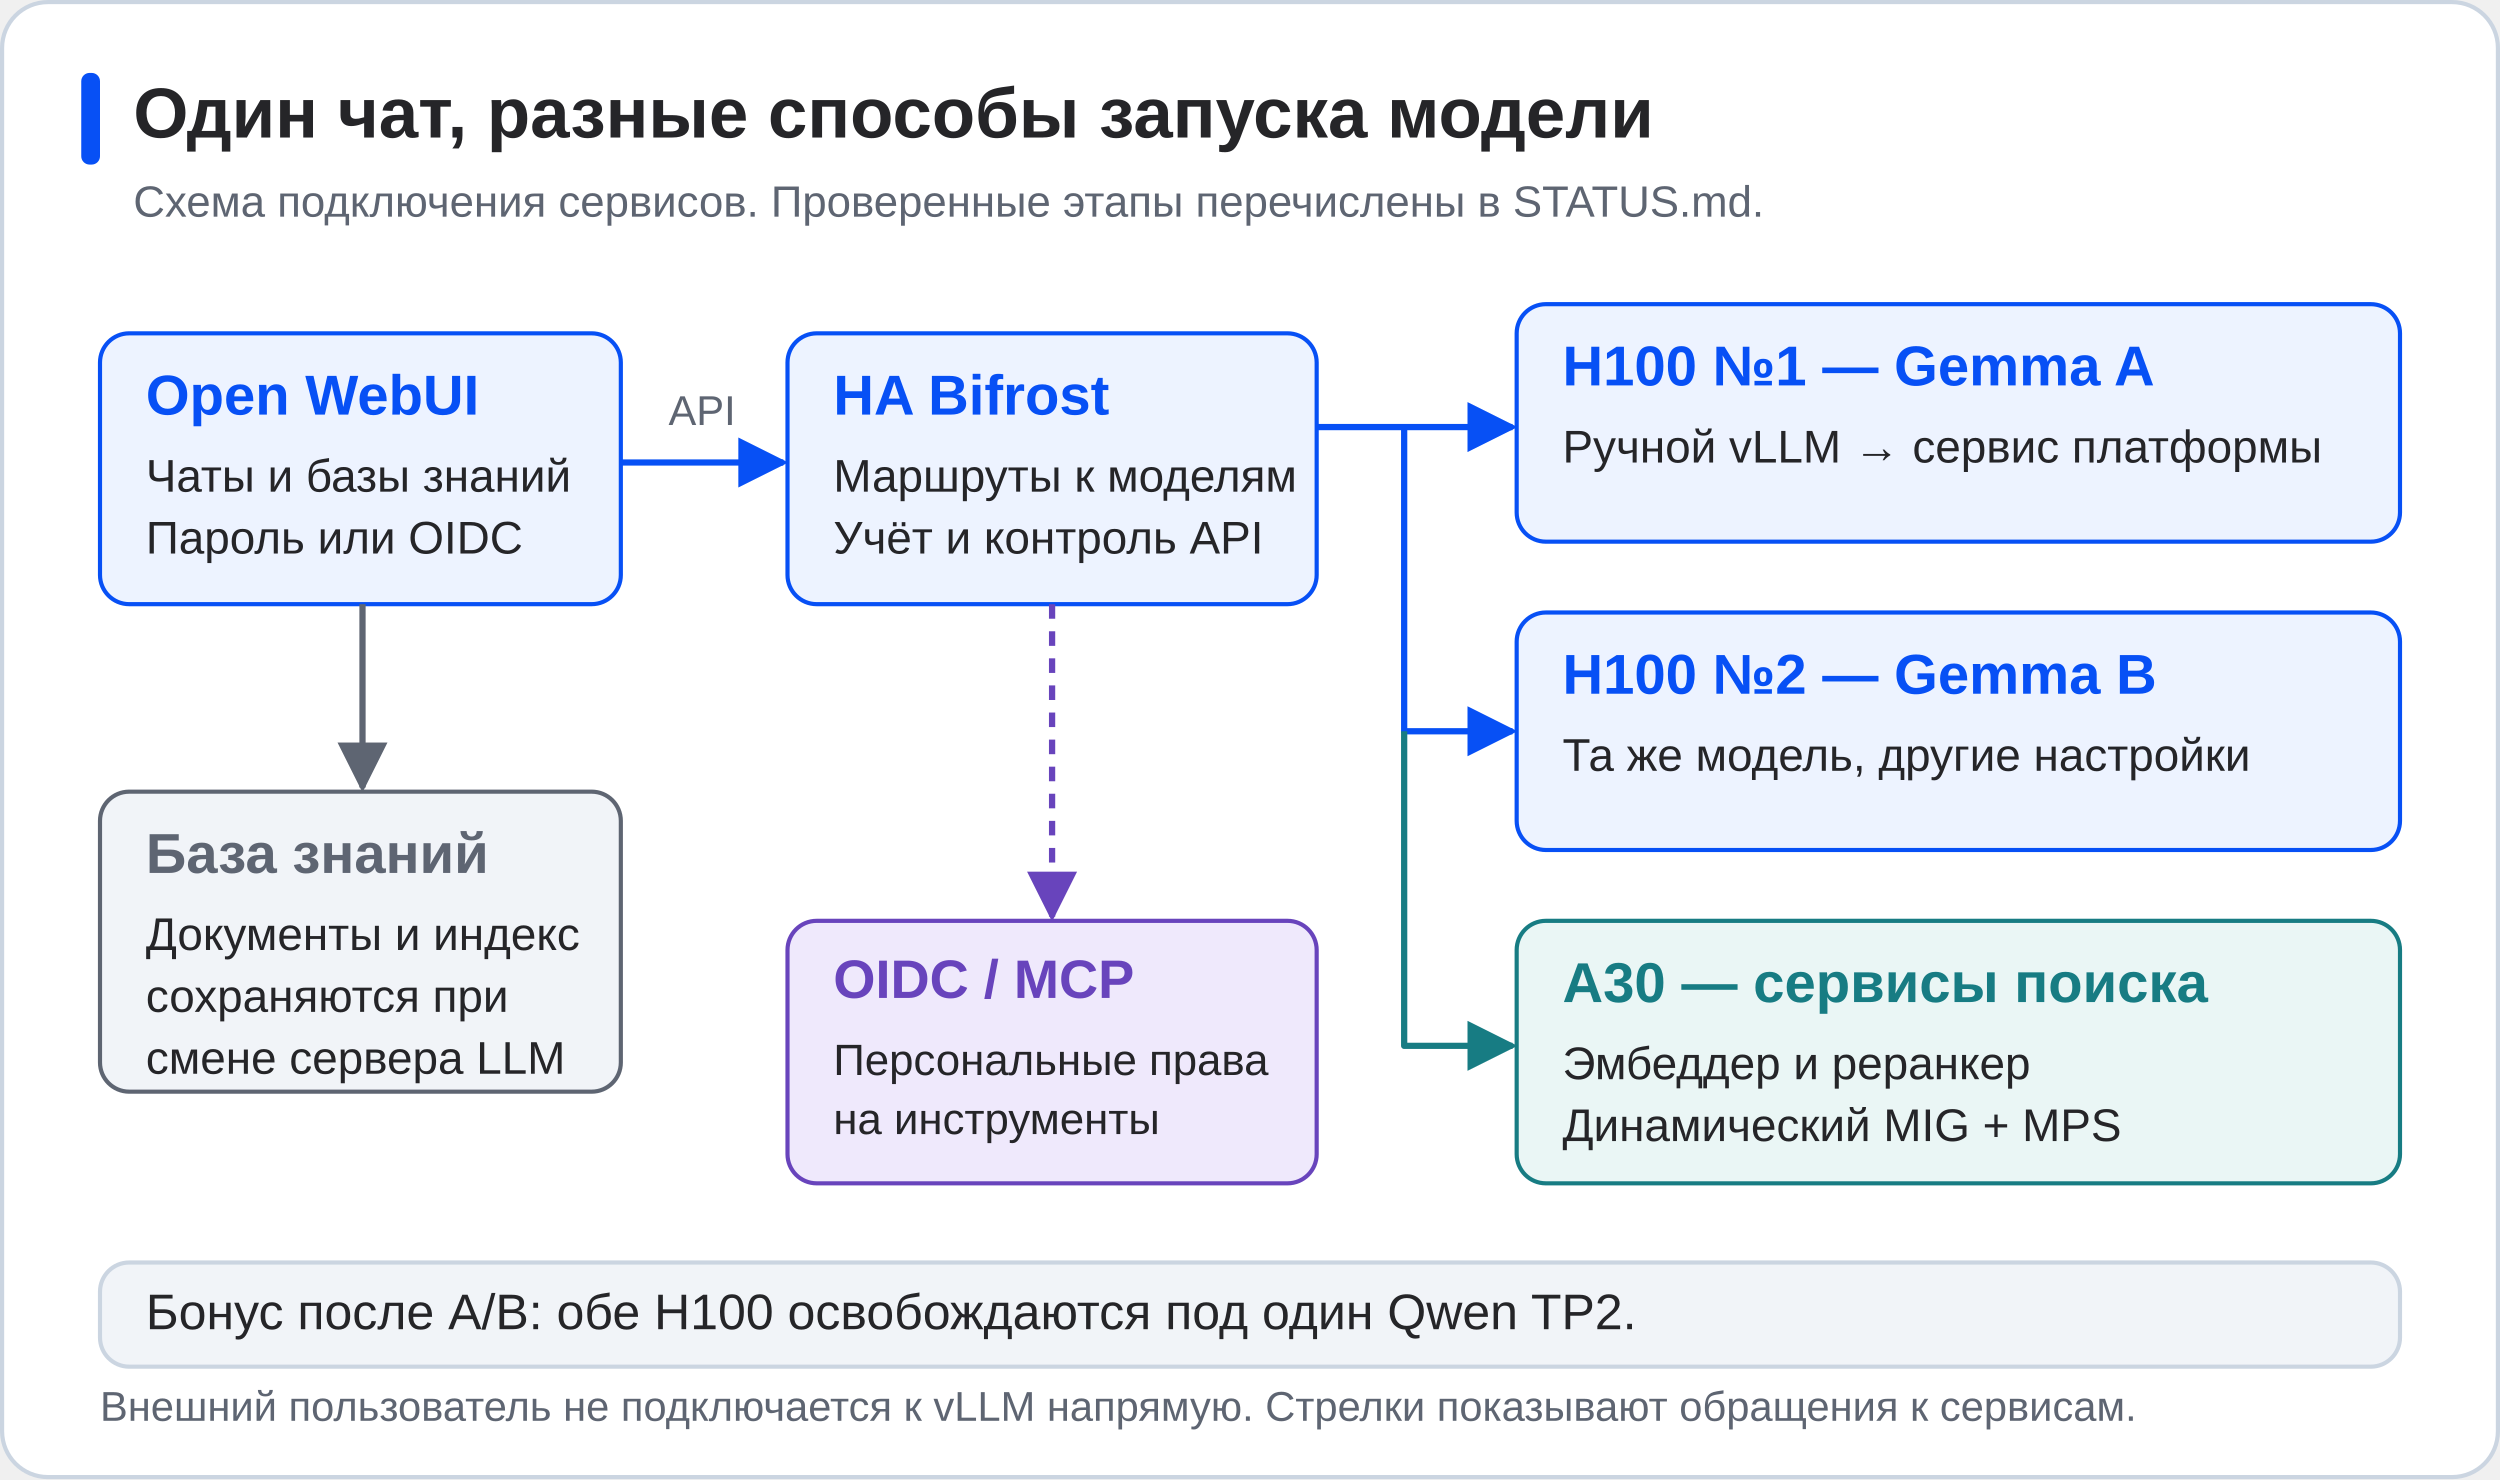
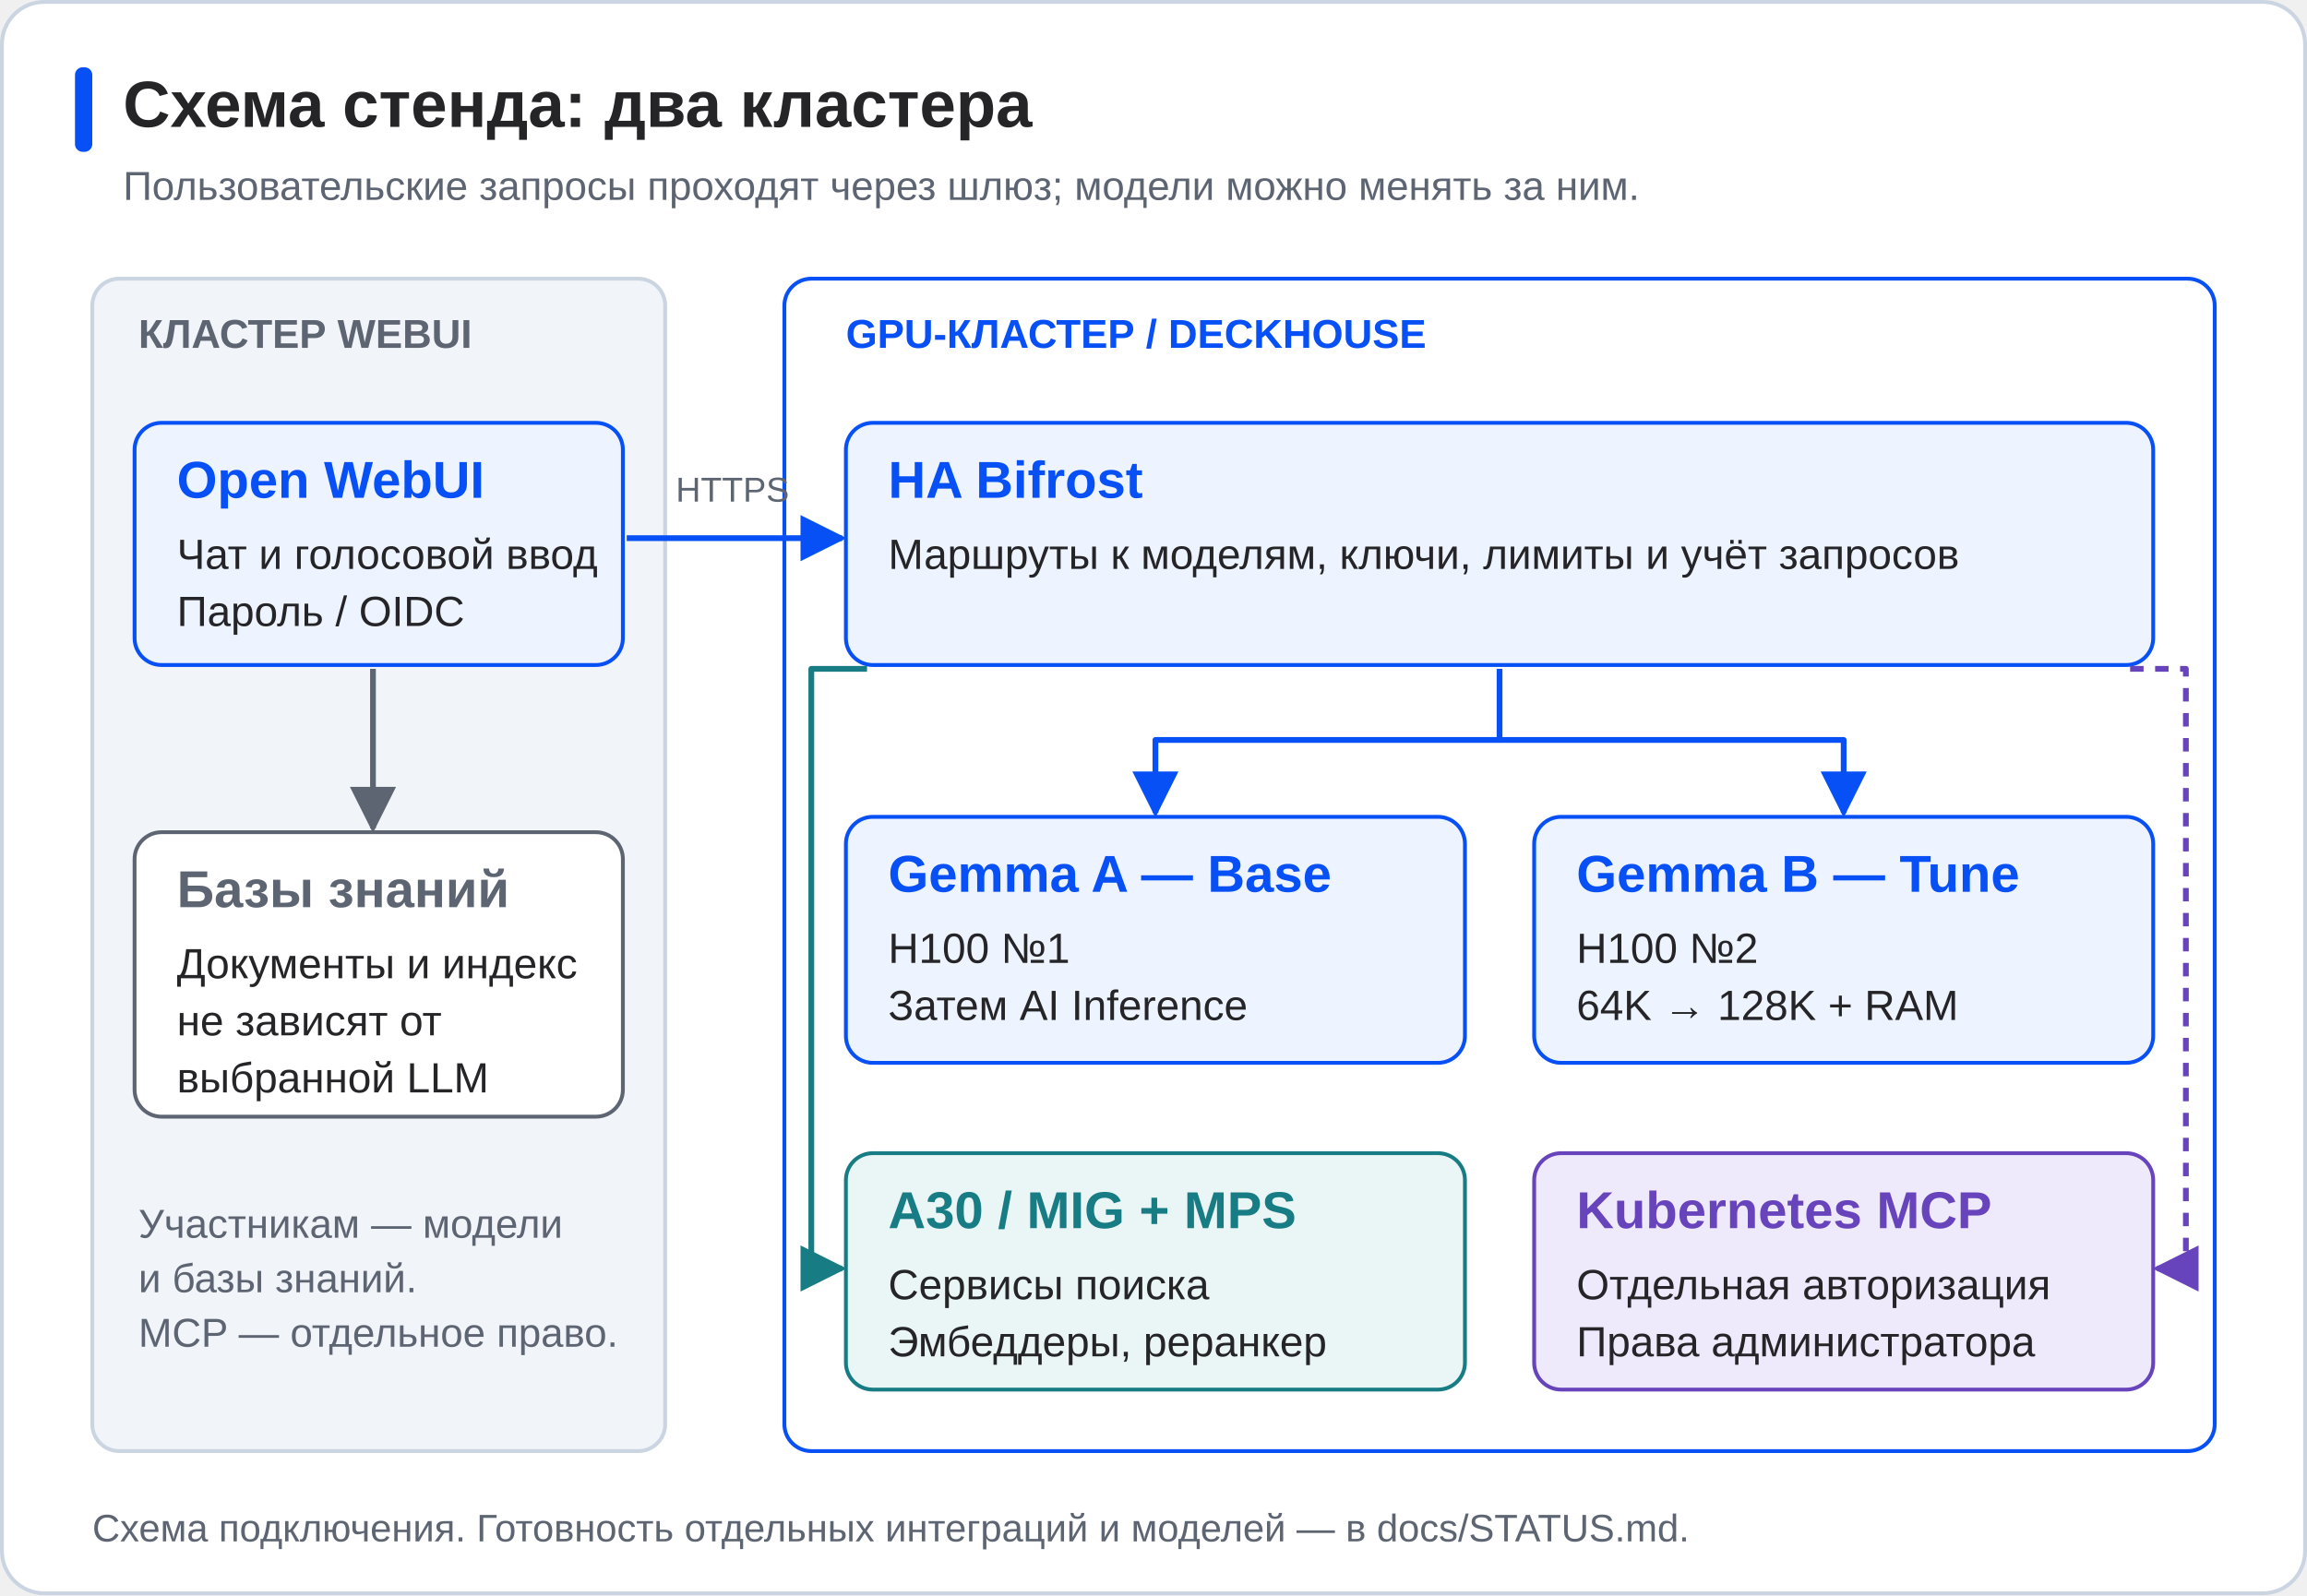
- <svg xmlns="http://www.w3.org/2000/svg" width="1200" height="710" viewBox="0 0 1200 710" role="img" aria-labelledby="title desc">
+ <svg xmlns="http://www.w3.org/2000/svg" width="1200" height="830" viewBox="0 0 1200 830" role="img" aria-labelledby="title desc">
  <defs>
    <marker id="arrow" viewBox="0 0 10 10" refX="9" refY="5" markerWidth="8" markerHeight="8" orient="auto-start-reverse">
      <path d="M 0 0 L 10 5 L 0 10 z" fill="context-stroke" />
    </marker>
  </defs>
  <style>text{font-family:Arial,Helvetica,sans-serif} .title{font-weight:700} </style>
-   <rect x="1" y="1" width="1198" height="708" rx="22" fill="#ffffff" stroke="#cbd5e1" stroke-width="2" />
+   <rect x="1" y="1" width="1198" height="828" rx="22" fill="#ffffff" stroke="#cbd5e1" stroke-width="2" />
  <rect x="40" y="36" width="7" height="42" rx="3" fill="#0750f5" stroke="#0750f5" stroke-width="2" />
  <text x="64" y="66" font-size="34" fill="#252528" text-anchor="start" font-weight="700">
-     <tspan x="64" dy="0">Один чат, разные способы запуска модели</tspan>
+     <tspan x="64" dy="0">Схема стенда: два кластера</tspan>
  </text>
  <text x="64" y="104" font-size="21" fill="#5e6572" text-anchor="start">
-     <tspan x="64" dy="0">Схема подключения сервисов. Проверенные этапы перечислены в STATUS.md.</tspan>
+     <tspan x="64" dy="0">Пользовательские запросы проходят через шлюз; модели можно менять за ним.</tspan>
  </text>
-   <rect x="48" y="160" width="250" height="130" rx="14" fill="#edf3ff" stroke="#0750f5" stroke-width="2" />
-   <text x="70" y="199" font-size="27" fill="#0750f5" text-anchor="start" font-weight="700">
-     <tspan x="70" dy="0">Open WebUI</tspan>
+   <rect x="48" y="145" width="298" height="610" rx="14" fill="#f1f4f8" stroke="#cbd5e1" stroke-width="2" />
+   <rect x="408" y="145" width="744" height="610" rx="14" fill="#ffffff" stroke="#0750f5" stroke-width="2" />
+   <text x="72" y="181" font-size="21" fill="#5e6572" text-anchor="start" font-weight="700">
+     <tspan x="72" dy="0">КЛАСТЕР WEBUI</tspan>
  </text>
-   <text x="70" y="236" font-size="22" fill="#252528" text-anchor="start">
-     <tspan x="70" dy="0">Чаты и базы знаний</tspan>
-     <tspan x="70" dy="29.7">Пароль или OIDC</tspan>
+   <text x="440" y="181" font-size="21" fill="#0750f5" text-anchor="start" font-weight="700">
+     <tspan x="440" dy="0">GPU-КЛАСТЕР / DECKHOUSE</tspan>
  </text>
-   <rect x="378" y="160" width="254" height="130" rx="14" fill="#edf3ff" stroke="#0750f5" stroke-width="2" />
-   <text x="400" y="199" font-size="27" fill="#0750f5" text-anchor="start" font-weight="700">
-     <tspan x="400" dy="0">HA Bifrost</tspan>
+   <rect x="70" y="220" width="254" height="126" rx="14" fill="#edf3ff" stroke="#0750f5" stroke-width="2" />
+   <text x="92" y="259" font-size="27" fill="#0750f5" text-anchor="start" font-weight="700">
+     <tspan x="92" dy="0">Open WebUI</tspan>
  </text>
-   <text x="400" y="236" font-size="22" fill="#252528" text-anchor="start">
-     <tspan x="400" dy="0">Маршруты к моделям</tspan>
-     <tspan x="400" dy="29.7">Учёт и контроль API</tspan>
+   <text x="92" y="296" font-size="22" fill="#252528" text-anchor="start">
+     <tspan x="92" dy="0">Чат и голосовой ввод</tspan>
+     <tspan x="92" dy="29.7">Пароль / OIDC</tspan>
  </text>
-   <path d="M 298 222 H 376" fill="none" stroke="#0750f5" stroke-width="3" stroke-linejoin="round" marker-end="url(#arrow)" />
-   <text x="337" y="204" font-size="20" fill="#5e6572" text-anchor="middle">
-     <tspan x="337" dy="0">API</tspan>
+   <rect x="70" y="433" width="254" height="148" rx="14" fill="#ffffff" stroke="#5e6572" stroke-width="2" />
+   <text x="92" y="472" font-size="27" fill="#5e6572" text-anchor="start" font-weight="700">
+     <tspan x="92" dy="0">Базы знаний</tspan>
  </text>
-   <rect x="728" y="146" width="424" height="114" rx="14" fill="#edf3ff" stroke="#0750f5" stroke-width="2" />
-   <text x="750" y="185" font-size="27" fill="#0750f5" text-anchor="start" font-weight="700">
-     <tspan x="750" dy="0">H100 №1 — Gemma A</tspan>
+   <text x="92" y="509" font-size="22" fill="#252528" text-anchor="start">
+     <tspan x="92" dy="0">Документы и индекс</tspan>
+     <tspan x="92" dy="29.7">не зависят от</tspan>
+     <tspan x="92" dy="29.7">выбранной LLM</tspan>
  </text>
-   <text x="750" y="222" font-size="22" fill="#252528" text-anchor="start">
-     <tspan x="750" dy="0">Ручной vLLM → сервис платформы</tspan>
+   <path d="M 194 348 V 431" fill="none" stroke="#5e6572" stroke-width="3" stroke-linejoin="round" marker-end="url(#arrow)" />
+   <rect x="440" y="220" width="680" height="126" rx="14" fill="#edf3ff" stroke="#0750f5" stroke-width="2" />
+   <text x="462" y="259" font-size="27" fill="#0750f5" text-anchor="start" font-weight="700">
+     <tspan x="462" dy="0">HA Bifrost</tspan>
  </text>
-   <rect x="728" y="294" width="424" height="114" rx="14" fill="#edf3ff" stroke="#0750f5" stroke-width="2" />
-   <text x="750" y="333" font-size="27" fill="#0750f5" text-anchor="start" font-weight="700">
-     <tspan x="750" dy="0">H100 №2 — Gemma B</tspan>
+   <text x="462" y="296" font-size="22" fill="#252528" text-anchor="start">
+     <tspan x="462" dy="0">Маршруты к моделям, ключи, лимиты и учёт запросов</tspan>
  </text>
-   <text x="750" y="370" font-size="22" fill="#252528" text-anchor="start">
-     <tspan x="750" dy="0">Та же модель, другие настройки</tspan>
+   <path d="M 326 280 H 438" fill="none" stroke="#0750f5" stroke-width="3" stroke-linejoin="round" marker-end="url(#arrow)" />
+   <text x="381" y="261" font-size="18" fill="#5e6572" text-anchor="middle">
+     <tspan x="381" dy="0">HTTPS</tspan>
  </text>
-   <path d="M 632 205 H 726" fill="none" stroke="#0750f5" stroke-width="3" stroke-linejoin="round" marker-end="url(#arrow)" />
-   <path d="M 674 205 V 351 H 726" fill="none" stroke="#0750f5" stroke-width="3" stroke-linejoin="round" marker-end="url(#arrow)" />
-   <rect x="728" y="442" width="424" height="126" rx="14" fill="#eaf6f5" stroke="#177c83" stroke-width="2" />
-   <text x="750" y="481" font-size="27" fill="#177c83" text-anchor="start" font-weight="700">
-     <tspan x="750" dy="0">A30 — сервисы поиска</tspan>
+   <rect x="440" y="425" width="322" height="128" rx="14" fill="#edf3ff" stroke="#0750f5" stroke-width="2" />
+   <text x="462" y="464" font-size="27" fill="#0750f5" text-anchor="start" font-weight="700">
+     <tspan x="462" dy="0">Gemma A — Base</tspan>
  </text>
-   <text x="750" y="518" font-size="22" fill="#252528" text-anchor="start">
-     <tspan x="750" dy="0">Эмбеддер и реранкер</tspan>
-     <tspan x="750" dy="29.7">Динамический MIG + MPS</tspan>
+   <text x="462" y="501" font-size="22" fill="#252528" text-anchor="start">
+     <tspan x="462" dy="0">H100 №1</tspan>
+     <tspan x="462" dy="29.7">Затем AI Inference</tspan>
  </text>
-   <path d="M 674 351 V 502 H 726" fill="none" stroke="#177c83" stroke-width="3" stroke-linejoin="round" marker-end="url(#arrow)" />
-   <rect x="48" y="380" width="250" height="144" rx="14" fill="#f1f4f8" stroke="#5e6572" stroke-width="2" />
-   <text x="70" y="419" font-size="27" fill="#5e6572" text-anchor="start" font-weight="700">
-     <tspan x="70" dy="0">База знаний</tspan>
+   <rect x="798" y="425" width="322" height="128" rx="14" fill="#edf3ff" stroke="#0750f5" stroke-width="2" />
+   <text x="820" y="464" font-size="27" fill="#0750f5" text-anchor="start" font-weight="700">
+     <tspan x="820" dy="0">Gemma B — Tune</tspan>
  </text>
-   <text x="70" y="456" font-size="22" fill="#252528" text-anchor="start">
-     <tspan x="70" dy="0">Документы и индекс</tspan>
-     <tspan x="70" dy="29.7">сохраняются при</tspan>
-     <tspan x="70" dy="29.7">смене сервера LLM</tspan>
+   <text x="820" y="501" font-size="22" fill="#252528" text-anchor="start">
+     <tspan x="820" dy="0">H100 №2</tspan>
+     <tspan x="820" dy="29.7">64K → 128K + RAM</tspan>
  </text>
-   <path d="M 174 290 V 378" fill="none" stroke="#5e6572" stroke-width="3" stroke-linejoin="round" marker-end="url(#arrow)" />
-   <rect x="378" y="442" width="254" height="126" rx="14" fill="#efe9fc" stroke="#6844bc" stroke-width="2" />
-   <text x="400" y="479" font-size="26" fill="#6844bc" text-anchor="start" font-weight="700">
-     <tspan x="400" dy="0">OIDC / MCP</tspan>
+   <path d="M 780 348 V 385 H 601 V 423" fill="none" stroke="#0750f5" stroke-width="3" stroke-linejoin="round" marker-end="url(#arrow)" />
+   <path d="M 780 385 H 959 V 423" fill="none" stroke="#0750f5" stroke-width="3" stroke-linejoin="round" marker-end="url(#arrow)" />
+   <rect x="440" y="600" width="322" height="123" rx="14" fill="#eaf6f5" stroke="#177c83" stroke-width="2" />
+   <text x="462" y="639" font-size="27" fill="#177c83" text-anchor="start" font-weight="700">
+     <tspan x="462" dy="0">A30 / MIG + MPS</tspan>
  </text>
-   <text x="400" y="516" font-size="21" fill="#252528" text-anchor="start">
-     <tspan x="400" dy="0">Персональные права</tspan>
-     <tspan x="400" dy="28.35">на инструменты</tspan>
+   <text x="462" y="676" font-size="22" fill="#252528" text-anchor="start">
+     <tspan x="462" dy="0">Сервисы поиска</tspan>
+     <tspan x="462" dy="29.7">Эмбеддеры, реранкер</tspan>
  </text>
-   <path d="M 505 290 V 440" fill="none" stroke="#6844bc" stroke-width="3" stroke-linejoin="round" marker-end="url(#arrow)" stroke-dasharray="7 6" />
-   <rect x="48" y="606" width="1104" height="50" rx="14" fill="#f1f4f8" stroke="#cbd5e1" stroke-width="2" />
-   <text x="70" y="638" font-size="24" fill="#252528" text-anchor="start">
-     <tspan x="70" dy="0">Бонус после A/B: обе H100 освобождаются под один Qwen TP2.</tspan>
+   <rect x="798" y="600" width="322" height="123" rx="14" fill="#efe9fc" stroke="#6844bc" stroke-width="2" />
+   <text x="820" y="639" font-size="27" fill="#6844bc" text-anchor="start" font-weight="700">
+     <tspan x="820" dy="0">Kubernetes MCP</tspan>
  </text>
-   <text x="48" y="682" font-size="20" fill="#5e6572" text-anchor="start">
-     <tspan x="48" dy="0">Внешний пользователь не подключается к vLLM напрямую. Стрелки показывают обращения к сервисам.</tspan>
+   <text x="820" y="676" font-size="22" fill="#252528" text-anchor="start">
+     <tspan x="820" dy="0">Отдельная авторизация</tspan>
+     <tspan x="820" dy="29.7">Права администратора</tspan>
+   </text>
+   <path d="M 451 348 H 422 V 660 H 438" fill="none" stroke="#177c83" stroke-width="3" stroke-linejoin="round" marker-end="url(#arrow)" />
+   <path d="M 1108 348 H 1137 V 660 H 1122" fill="none" stroke="#6844bc" stroke-width="3" stroke-linejoin="round" marker-end="url(#arrow)" stroke-dasharray="7 6" />
+   <text x="72" y="644" font-size="21" fill="#5e6572" text-anchor="start">
+     <tspan x="72" dy="0">Участникам — модели</tspan>
+     <tspan x="72" dy="28.35">и базы знаний.</tspan>
+     <tspan x="72" dy="28.35">MCP — отдельное право.</tspan>
+   </text>
+   <text x="48" y="802" font-size="20" fill="#5e6572" text-anchor="start">
+     <tspan x="48" dy="0">Схема подключения. Готовность отдельных интеграций и моделей — в docs/STATUS.md.</tspan>
  </text>
</svg>
